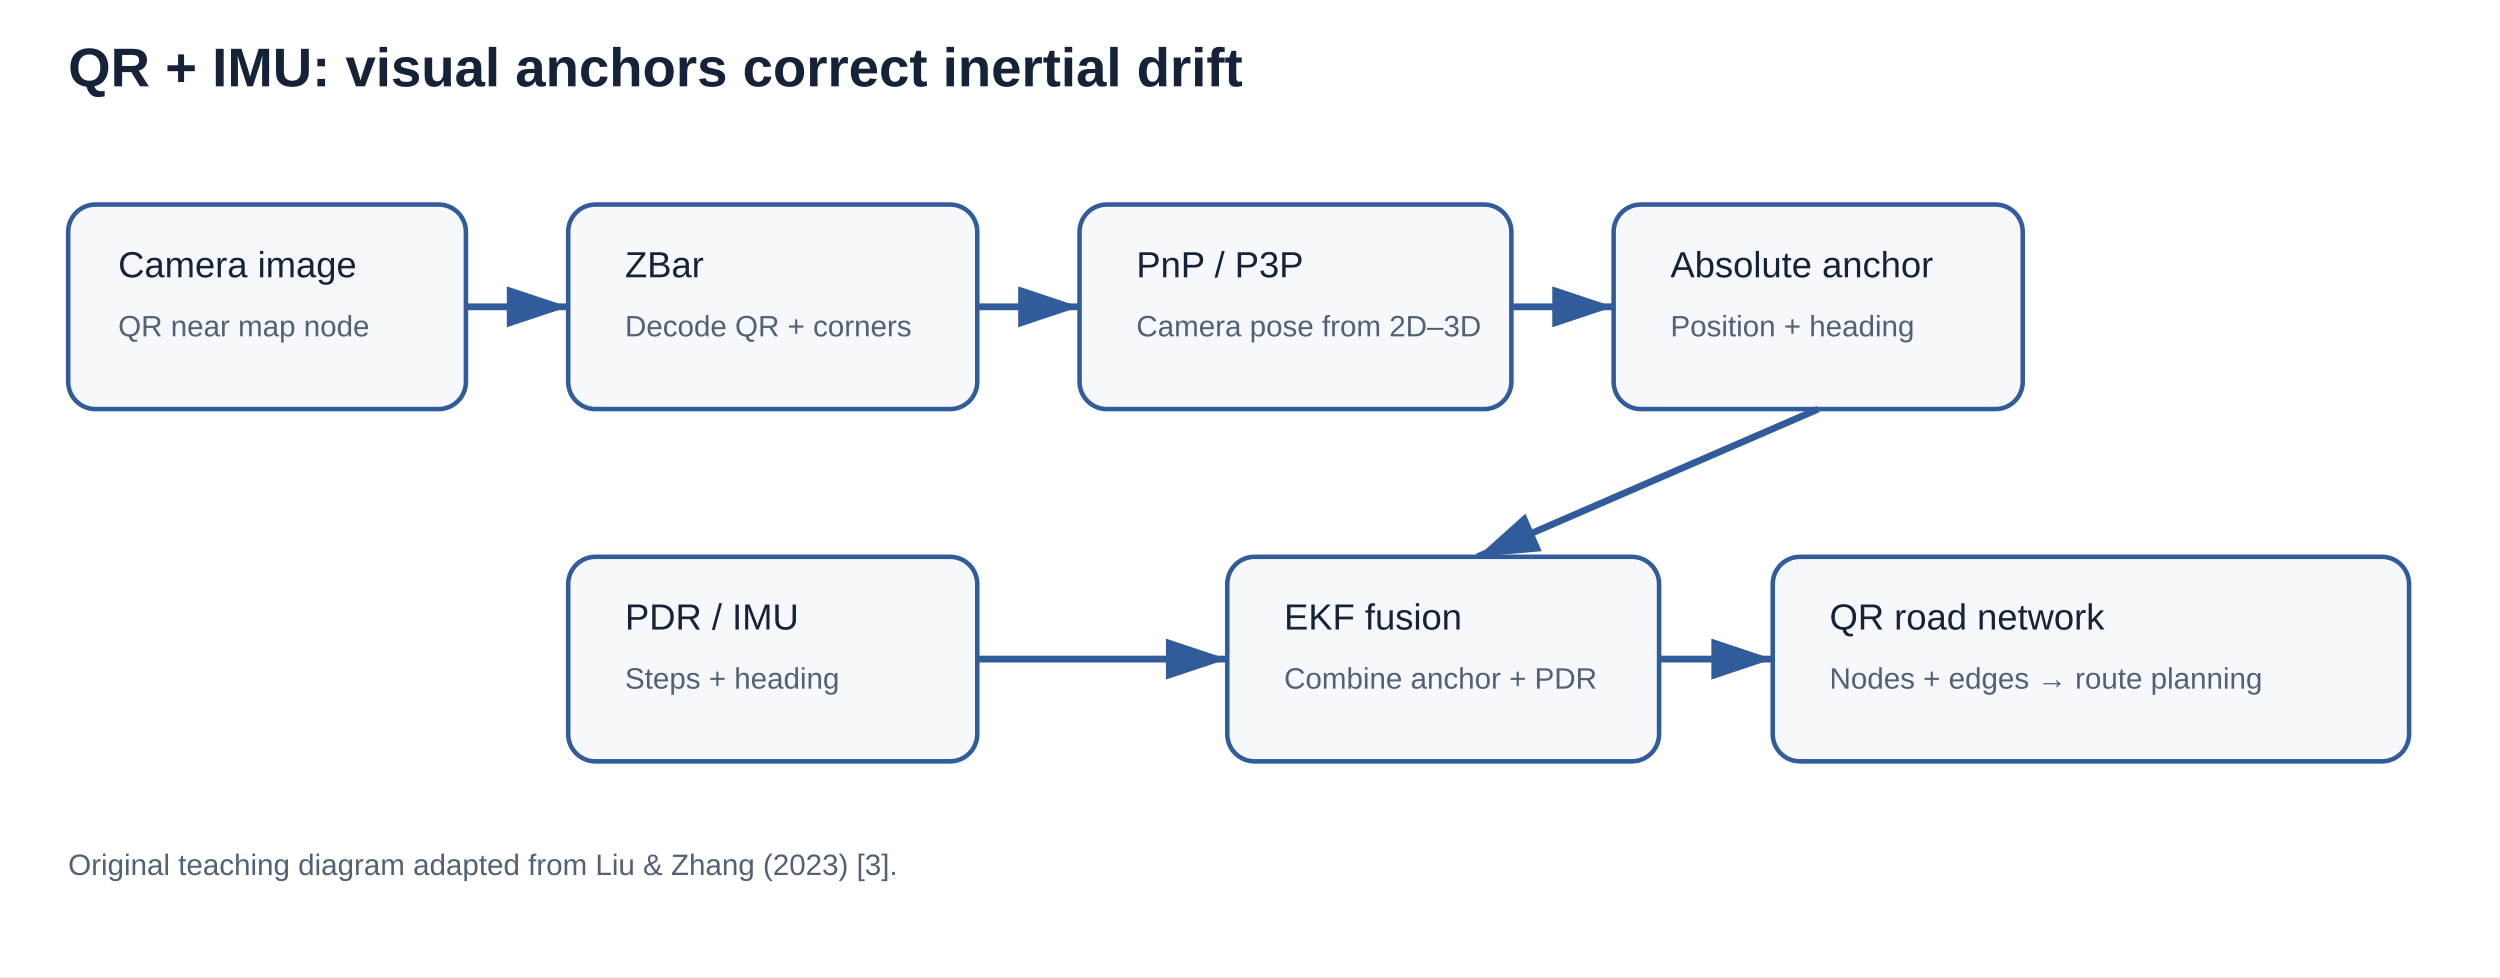
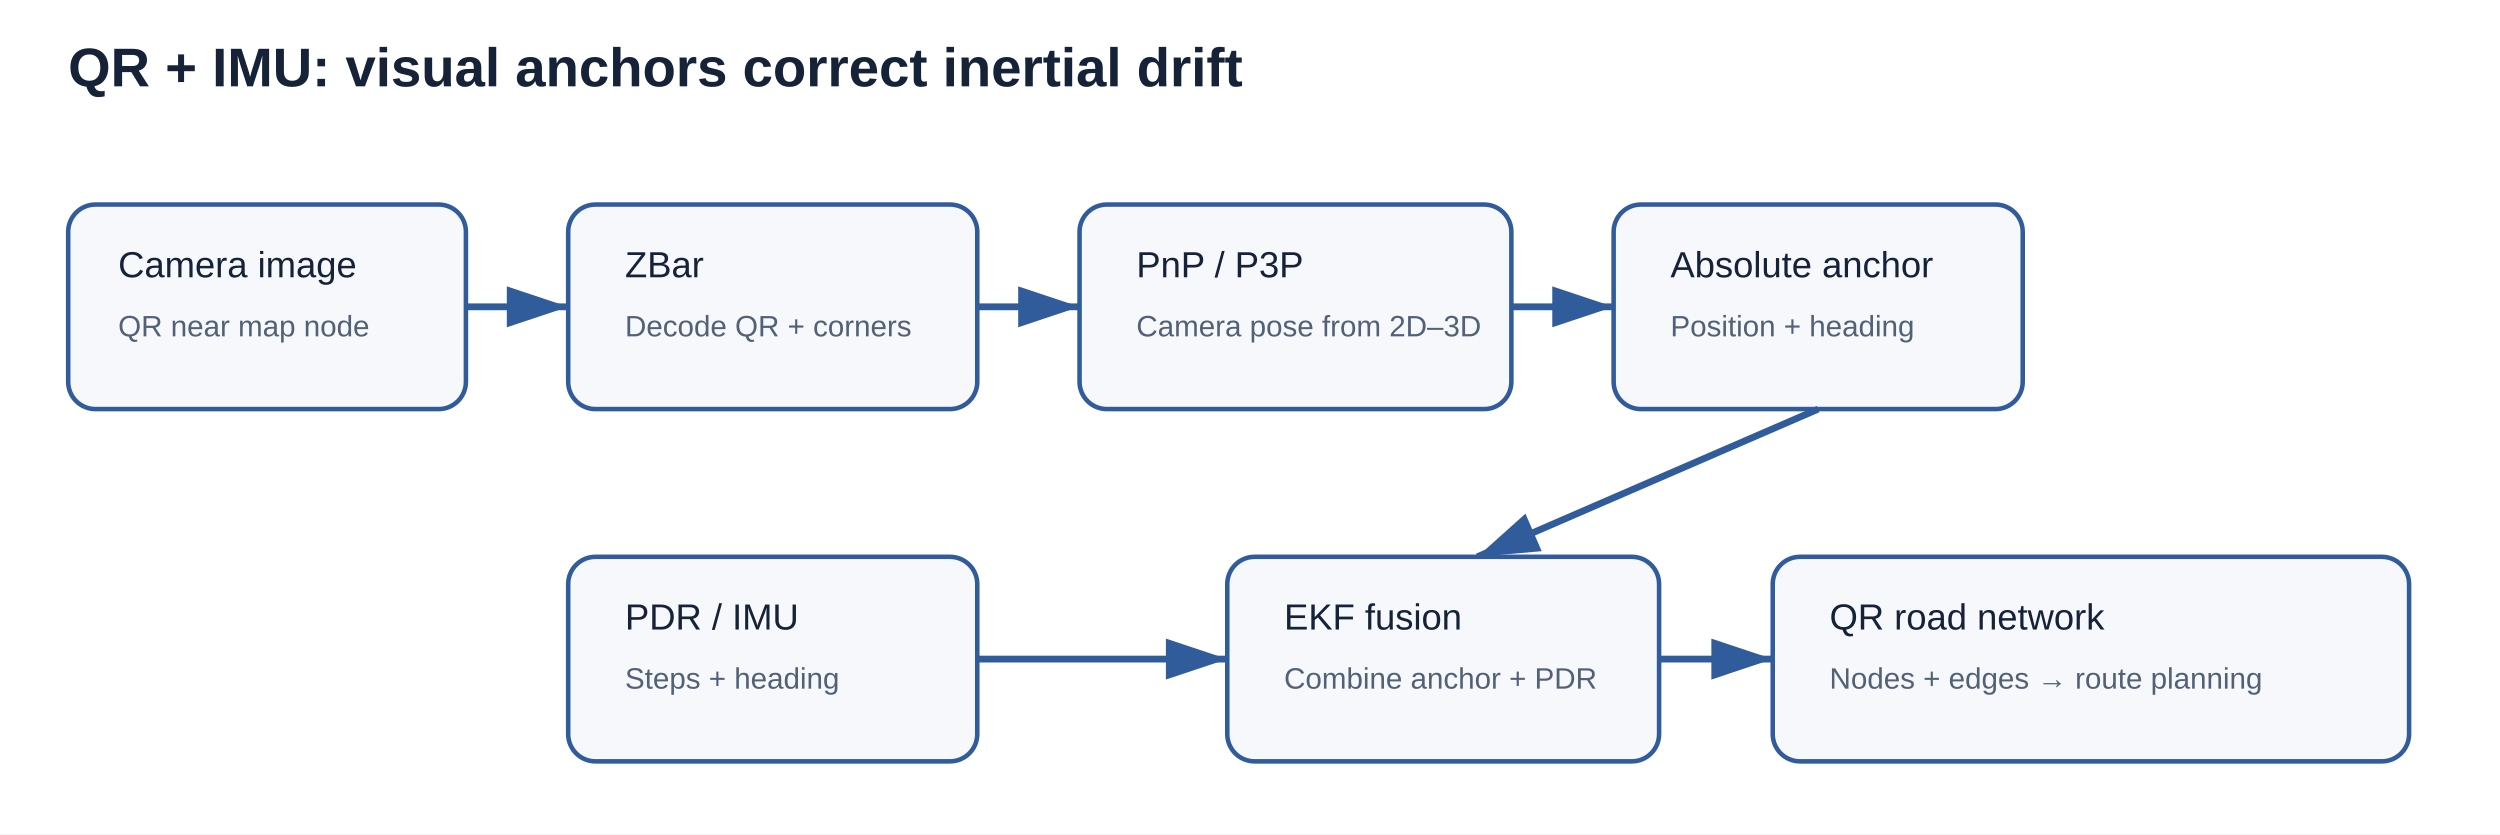
- <svg xmlns="http://www.w3.org/2000/svg" width="1100" height="430" viewBox="0 0 1100 430">
+ <svg xmlns="http://www.w3.org/2000/svg" width="1100" height="367" viewBox="0 0 1100 367">
  <rect width="100%" height="100%" fill="white" />
  <style>text{font-family:Arial,sans-serif;fill:#152238}.h{font-size:24px;font-weight:700}.b{font-size:16px}.s{font-size:13px;fill:#526175}.box{fill:#f6f8fb;stroke:#315c9b;stroke-width:2}.arr{stroke:#315c9b;stroke-width:3;marker-end:url(#a)}</style>
  <defs>
    <marker id="a" markerWidth="10" markerHeight="10" refX="9" refY="3" orient="auto">
      <path d="M0,0 L0,6 L9,3 z" fill="#315c9b" />
    </marker>
  </defs>
  <text class="h" x="30" y="38">QR + IMU: visual anchors correct inertial drift</text>
  <rect class="box" x="30" y="90" width="175" height="90" rx="12" />
  <text class="b" x="52" y="122">Camera image</text>
  <text class="s" x="52" y="148">QR near map node</text>
  <line class="arr" x1="205" y1="135" x2="250" y2="135" />
  <rect class="box" x="250" y="90" width="180" height="90" rx="12" />
  <text class="b" x="275" y="122">ZBar</text>
  <text class="s" x="275" y="148">Decode QR + corners</text>
  <line class="arr" x1="430" y1="135" x2="475" y2="135" />
  <rect class="box" x="475" y="90" width="190" height="90" rx="12" />
  <text class="b" x="500" y="122">PnP / P3P</text>
  <text class="s" x="500" y="148">Camera pose from 2D–3D</text>
  <line class="arr" x1="665" y1="135" x2="710" y2="135" />
  <rect class="box" x="710" y="90" width="180" height="90" rx="12" />
  <text class="b" x="735" y="122">Absolute anchor</text>
  <text class="s" x="735" y="148">Position + heading</text>
  <rect class="box" x="250" y="245" width="180" height="90" rx="12" />
  <text class="b" x="275" y="277">PDR / IMU</text>
  <text class="s" x="275" y="303">Steps + heading</text>
  <line class="arr" x1="430" y1="290" x2="540" y2="290" />
  <line class="arr" x1="800" y1="180" x2="650" y2="245" />
  <rect class="box" x="540" y="245" width="190" height="90" rx="12" />
  <text class="b" x="565" y="277">EKF fusion</text>
  <text class="s" x="565" y="303">Combine anchor + PDR</text>
  <line class="arr" x1="730" y1="290" x2="780" y2="290" />
  <rect class="box" x="780" y="245" width="280" height="90" rx="12" />
  <text class="b" x="805" y="277">QR road network</text>
  <text class="s" x="805" y="303">Nodes + edges → route planning</text>
-   <text class="s" x="30" y="385">Original teaching diagram adapted from Liu &amp; Zhang (2023) [3].</text>
</svg>
